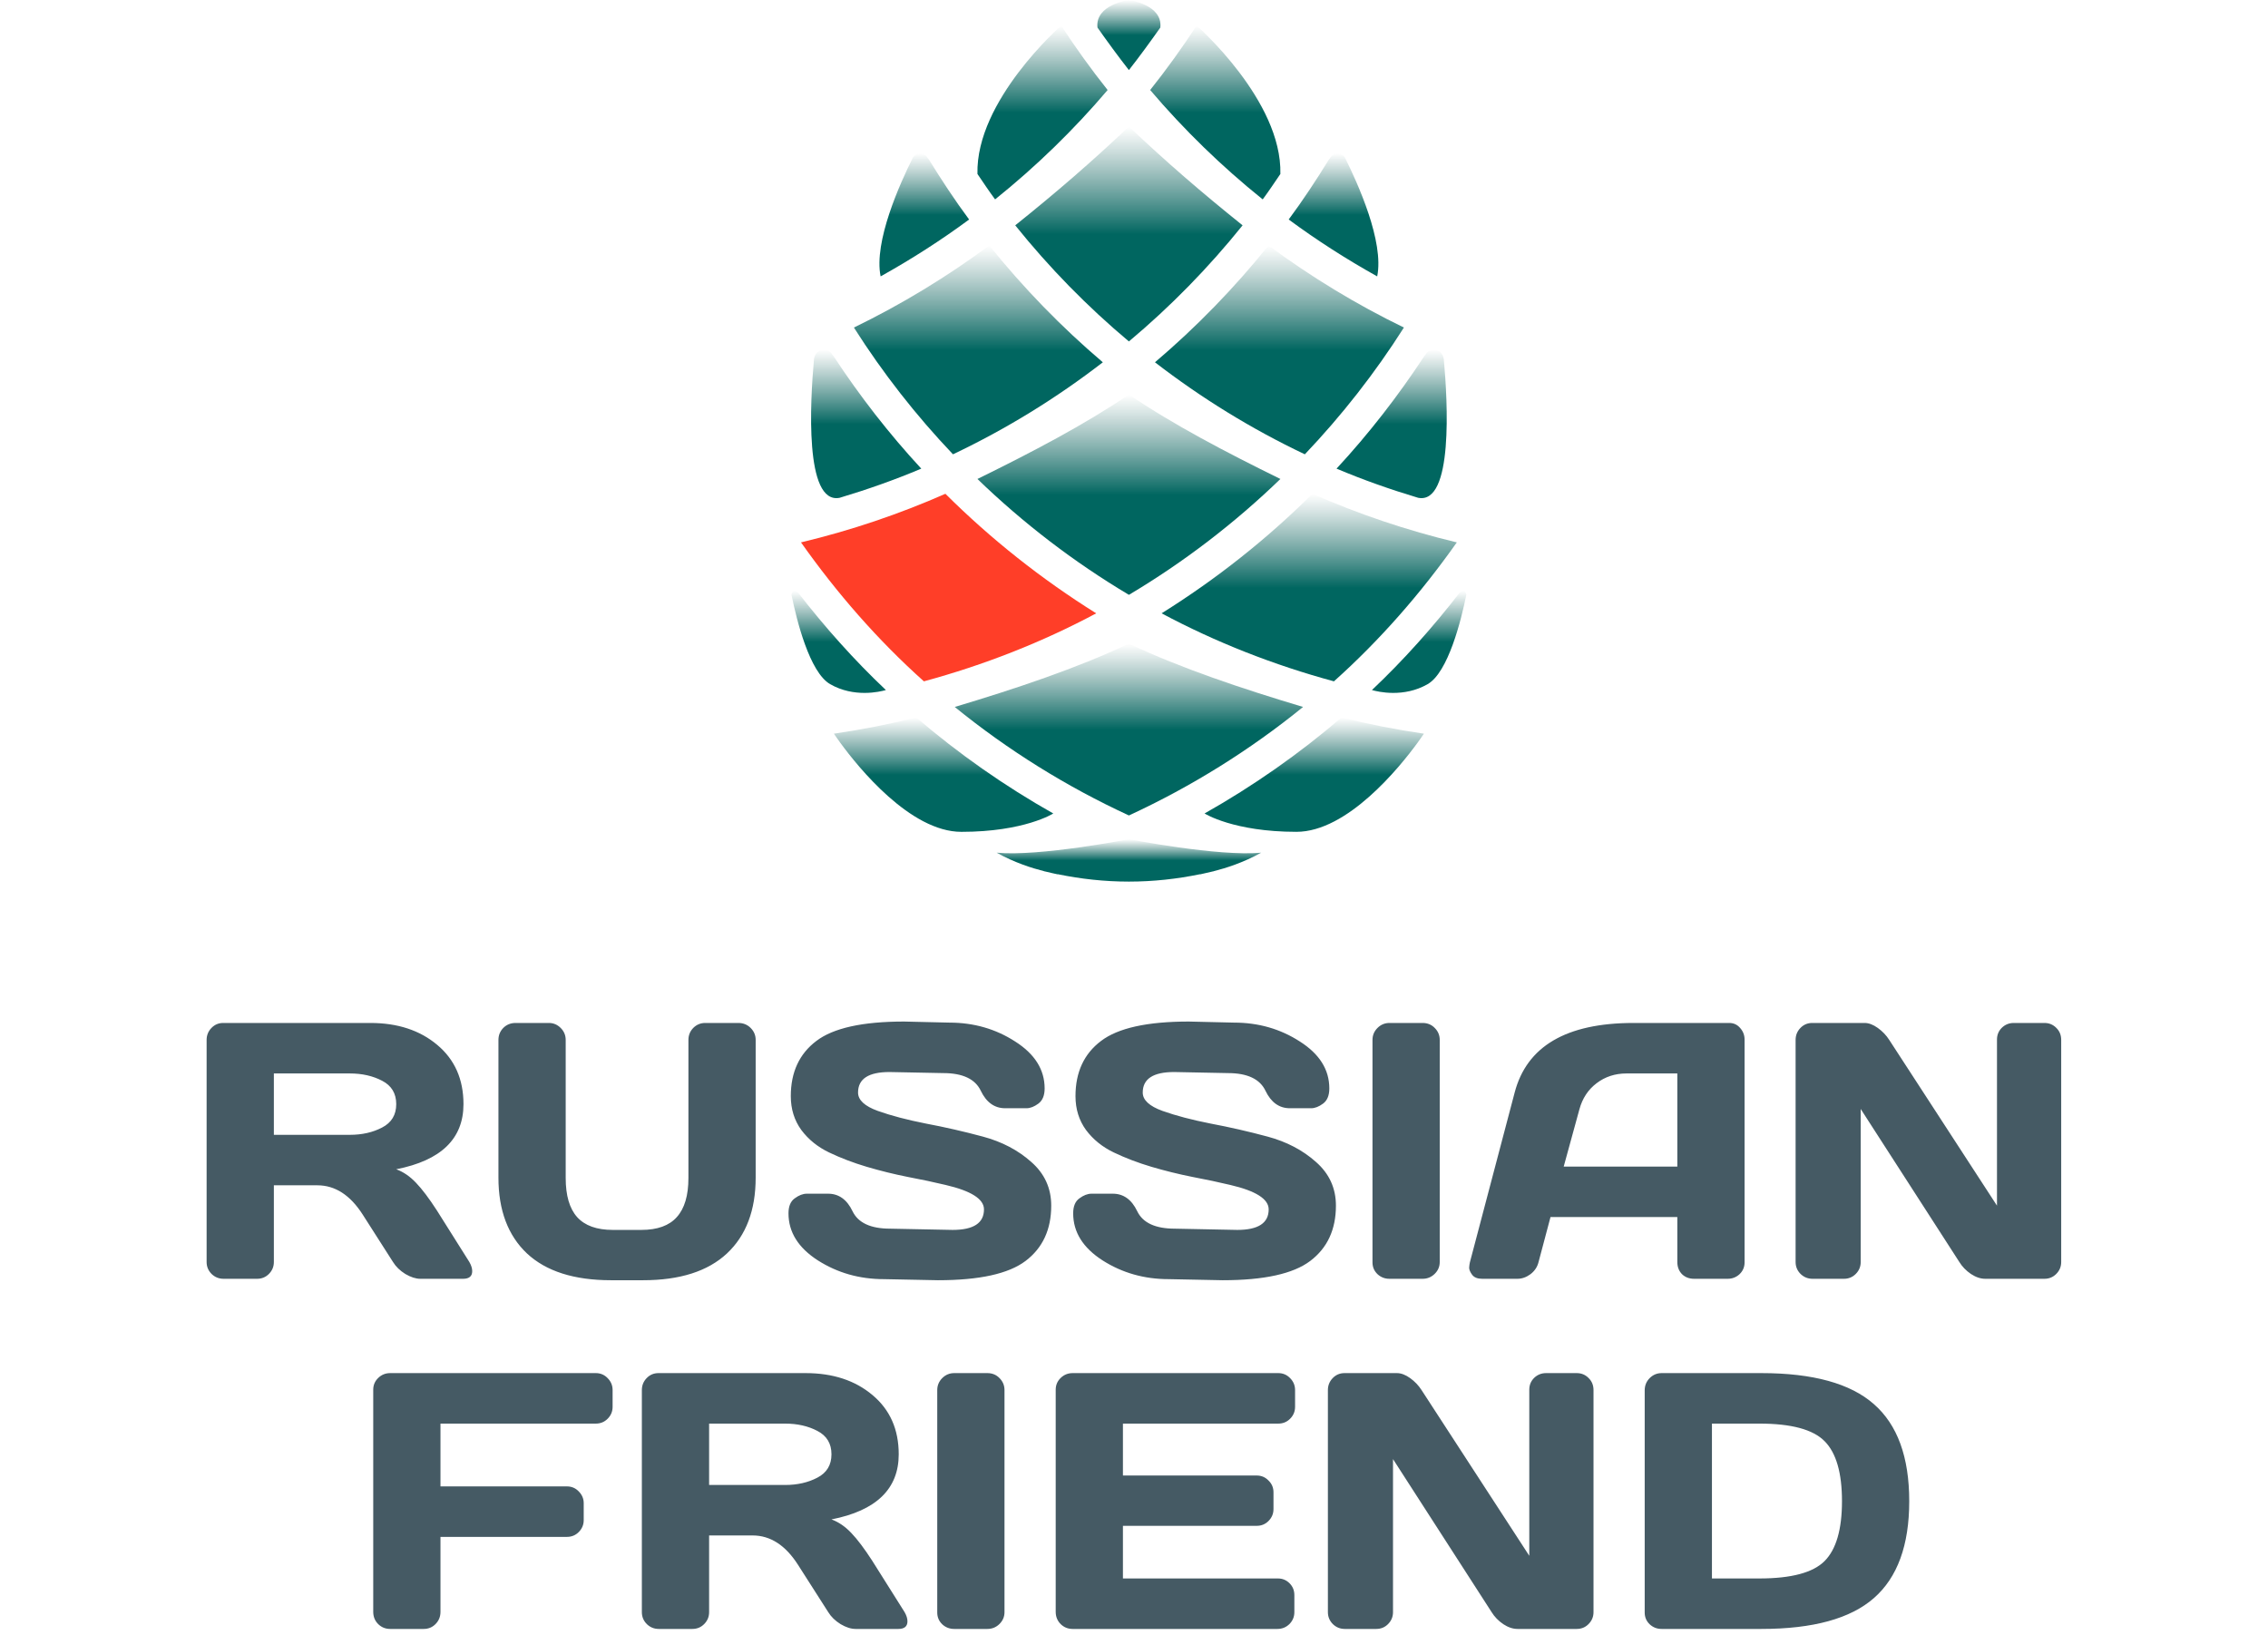
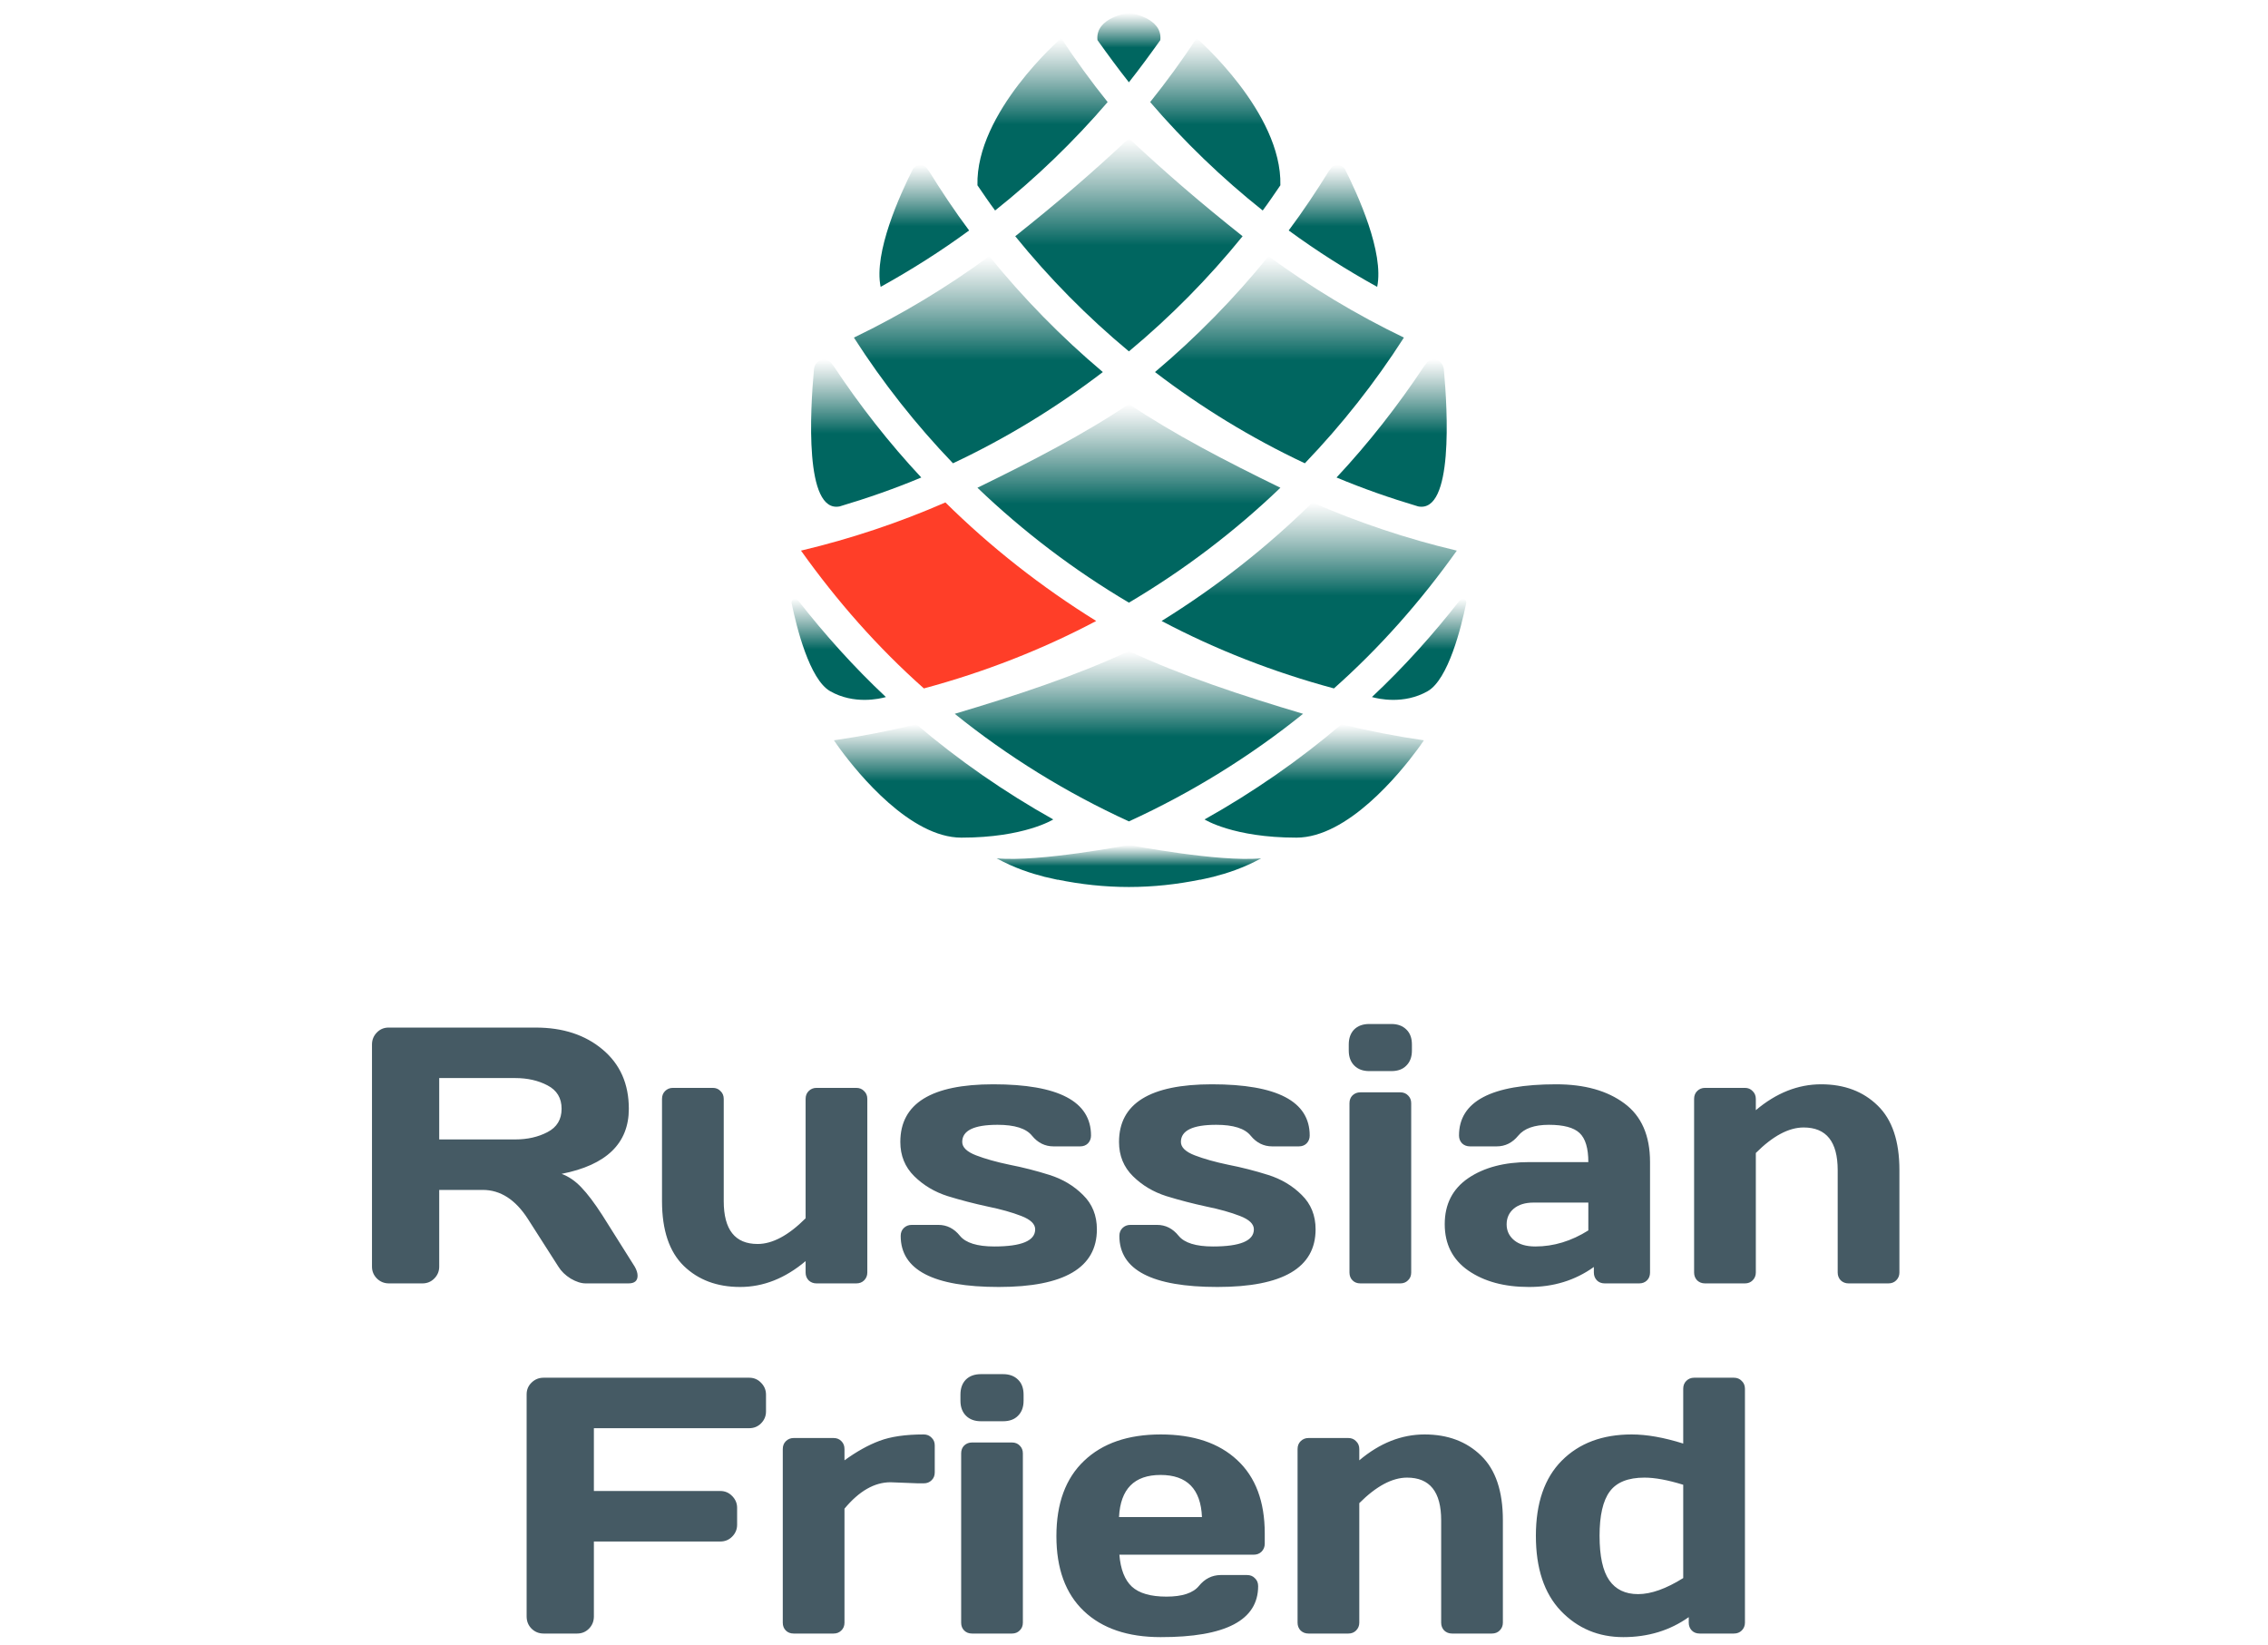
<svg xmlns="http://www.w3.org/2000/svg" width="149" height="108" viewBox="0 0 149 108" fill="none">
-   <path d="M31.023 83.496C31.023 83.832 30.824 84 30.426 84H27.613C27.316 84 26.988 83.894 26.629 83.684C26.277 83.465 26.008 83.203 25.82 82.898L23.828 79.781C23.008 78.5 22.016 77.859 20.852 77.859H17.992V82.898C17.992 83.203 17.883 83.465 17.664 83.684C17.453 83.894 17.195 84 16.891 84H14.688C14.383 84 14.121 83.894 13.902 83.684C13.684 83.465 13.574 83.203 13.574 82.898V68.309C13.574 68.004 13.68 67.742 13.891 67.523C14.102 67.305 14.359 67.195 14.664 67.195H24.332C26.121 67.195 27.586 67.676 28.727 68.637C29.875 69.598 30.449 70.894 30.449 72.527C30.449 74.801 28.977 76.227 26.031 76.805C26.5 76.977 26.934 77.273 27.332 77.695C27.73 78.109 28.188 78.715 28.703 79.512L30.836 82.898C30.961 83.117 31.023 83.316 31.023 83.496ZM17.992 74.543H22.984C23.789 74.543 24.496 74.383 25.105 74.062C25.723 73.742 26.031 73.231 26.031 72.527C26.031 71.824 25.723 71.312 25.105 70.992C24.496 70.672 23.789 70.512 22.984 70.512H17.992V74.543ZM32.746 77.356V68.309C32.746 68.004 32.852 67.742 33.062 67.523C33.281 67.305 33.551 67.195 33.871 67.195H36.062C36.359 67.195 36.617 67.305 36.836 67.523C37.055 67.742 37.164 68.004 37.164 68.309V77.379C37.164 78.527 37.414 79.383 37.914 79.945C38.422 80.508 39.203 80.789 40.258 80.789H42.133C43.188 80.789 43.965 80.508 44.465 79.945C44.973 79.383 45.227 78.527 45.227 77.379V68.309C45.227 68.004 45.332 67.742 45.543 67.523C45.762 67.305 46.023 67.195 46.328 67.195H48.508C48.828 67.195 49.098 67.305 49.316 67.523C49.535 67.742 49.645 68.004 49.645 68.309V77.356C49.645 79.496 49.016 81.156 47.758 82.336C46.5 83.508 44.664 84.094 42.25 84.094H40.141C37.719 84.094 35.879 83.508 34.621 82.336C33.371 81.156 32.746 79.496 32.746 77.356ZM51.801 79.699C51.801 79.238 51.938 78.91 52.211 78.715C52.484 78.512 52.75 78.41 53.008 78.41H54.402C55.105 78.41 55.641 78.793 56.008 79.559C56.375 80.324 57.199 80.707 58.48 80.707L62.582 80.789C63.957 80.789 64.644 80.34 64.644 79.441C64.644 78.762 63.805 78.227 62.125 77.836C61.375 77.656 60.547 77.481 59.641 77.309C58.734 77.129 57.832 76.906 56.934 76.641C56.043 76.375 55.223 76.062 54.473 75.703C53.723 75.344 53.113 74.852 52.645 74.227C52.184 73.594 51.953 72.852 51.953 72C51.953 70.43 52.512 69.223 53.629 68.379C54.746 67.527 56.668 67.102 59.395 67.102L62.371 67.172C63.973 67.172 65.414 67.586 66.695 68.414C67.984 69.234 68.629 70.262 68.629 71.496C68.629 71.957 68.492 72.289 68.219 72.492C67.945 72.695 67.684 72.797 67.434 72.797H66.039C65.336 72.797 64.801 72.414 64.434 71.648C64.066 70.875 63.242 70.488 61.961 70.488L58.434 70.418C57.059 70.418 56.371 70.867 56.371 71.766C56.371 72.258 56.805 72.66 57.672 72.973C58.547 73.285 59.602 73.562 60.836 73.805C62.078 74.039 63.324 74.324 64.574 74.66C65.824 74.996 66.883 75.551 67.75 76.324C68.625 77.09 69.062 78.047 69.062 79.195C69.062 80.766 68.5 81.977 67.375 82.828C66.258 83.672 64.34 84.094 61.621 84.094L58.07 84.023C56.469 84.023 55.023 83.613 53.734 82.793C52.445 81.965 51.801 80.934 51.801 79.699ZM70.504 79.699C70.504 79.238 70.641 78.91 70.914 78.715C71.188 78.512 71.453 78.41 71.711 78.41H73.106C73.809 78.41 74.344 78.793 74.711 79.559C75.078 80.324 75.902 80.707 77.184 80.707L81.285 80.789C82.66 80.789 83.348 80.34 83.348 79.441C83.348 78.762 82.508 78.227 80.828 77.836C80.078 77.656 79.25 77.481 78.344 77.309C77.438 77.129 76.535 76.906 75.637 76.641C74.746 76.375 73.926 76.062 73.176 75.703C72.426 75.344 71.816 74.852 71.348 74.227C70.887 73.594 70.656 72.852 70.656 72C70.656 70.43 71.215 69.223 72.332 68.379C73.449 67.527 75.371 67.102 78.098 67.102L81.074 67.172C82.676 67.172 84.117 67.586 85.398 68.414C86.688 69.234 87.332 70.262 87.332 71.496C87.332 71.957 87.195 72.289 86.922 72.492C86.648 72.695 86.387 72.797 86.137 72.797H84.742C84.039 72.797 83.504 72.414 83.137 71.648C82.769 70.875 81.945 70.488 80.664 70.488L77.137 70.418C75.762 70.418 75.074 70.867 75.074 71.766C75.074 72.258 75.508 72.66 76.375 72.973C77.25 73.285 78.305 73.562 79.539 73.805C80.781 74.039 82.027 74.324 83.277 74.66C84.527 74.996 85.586 75.551 86.453 76.324C87.328 77.09 87.766 78.047 87.766 79.195C87.766 80.766 87.203 81.977 86.078 82.828C84.961 83.672 83.043 84.094 80.324 84.094L76.773 84.023C75.172 84.023 73.727 83.613 72.438 82.793C71.148 81.965 70.504 80.934 70.504 79.699ZM90.168 82.922V68.309C90.168 68.004 90.277 67.742 90.496 67.523C90.715 67.305 90.977 67.195 91.281 67.195H93.461C93.781 67.195 94.047 67.305 94.258 67.523C94.477 67.742 94.586 68.004 94.586 68.309V82.898C94.586 83.203 94.473 83.465 94.246 83.684C94.027 83.894 93.766 84 93.461 84H91.281C90.977 84 90.715 83.898 90.496 83.695C90.277 83.484 90.168 83.227 90.168 82.922ZM96.566 82.922L99.508 71.766C100.305 68.727 102.898 67.203 107.289 67.195H113.605C113.895 67.195 114.133 67.305 114.32 67.523C114.516 67.742 114.613 67.996 114.613 68.285V82.922C114.613 83.227 114.504 83.484 114.285 83.695C114.066 83.898 113.805 84 113.5 84H111.297C110.977 84 110.711 83.898 110.5 83.695C110.297 83.484 110.195 83.219 110.195 82.898V79.945H101.863L101.078 82.898C101 83.219 100.824 83.484 100.551 83.695C100.277 83.898 99.988 84 99.684 84H97.375C97.07 84 96.852 83.914 96.719 83.742C96.586 83.562 96.519 83.406 96.519 83.273C96.527 83.141 96.543 83.023 96.566 82.922ZM102.73 76.629H110.195V70.512H106.855C106.105 70.512 105.449 70.727 104.887 71.156C104.332 71.578 103.957 72.148 103.762 72.867L102.73 76.629ZM117.965 82.898V68.309C117.965 68.004 118.07 67.742 118.281 67.523C118.492 67.305 118.75 67.195 119.055 67.195H122.5C122.773 67.195 123.062 67.305 123.367 67.523C123.672 67.742 123.922 68.004 124.117 68.309L131.195 79.195V68.285C131.195 67.981 131.301 67.723 131.512 67.512C131.73 67.301 131.992 67.195 132.297 67.195H134.312C134.617 67.195 134.875 67.301 135.086 67.512C135.305 67.723 135.414 67.988 135.414 68.309V82.898C135.414 83.203 135.305 83.465 135.086 83.684C134.875 83.894 134.617 84 134.312 84H130.422C130.117 84 129.805 83.894 129.484 83.684C129.164 83.465 128.91 83.203 128.723 82.898L122.242 72.844V82.898C122.242 83.203 122.133 83.465 121.914 83.684C121.703 83.894 121.445 84 121.141 84H119.078C118.773 84 118.512 83.894 118.293 83.684C118.074 83.465 117.965 83.203 117.965 82.898ZM24.52 105.875V91.285C24.52 90.981 24.629 90.723 24.848 90.512C25.066 90.301 25.328 90.195 25.633 90.195H39.145C39.449 90.195 39.707 90.305 39.918 90.523C40.137 90.742 40.246 91.004 40.246 91.309V92.41C40.246 92.715 40.137 92.977 39.918 93.195C39.707 93.406 39.449 93.512 39.145 93.512H28.938V97.637H37.246C37.551 97.637 37.809 97.746 38.02 97.965C38.238 98.184 38.348 98.441 38.348 98.738V99.852C38.348 100.156 38.238 100.418 38.02 100.637C37.809 100.848 37.551 100.953 37.246 100.953H28.938V105.875C28.938 106.195 28.828 106.465 28.609 106.684C28.398 106.895 28.141 107 27.836 107H25.633C25.328 107 25.066 106.895 24.848 106.684C24.629 106.465 24.52 106.195 24.52 105.875ZM59.617 106.496C59.617 106.832 59.418 107 59.02 107H56.207C55.91 107 55.582 106.895 55.223 106.684C54.871 106.465 54.602 106.203 54.414 105.898L52.422 102.781C51.602 101.5 50.609 100.859 49.445 100.859H46.586V105.898C46.586 106.203 46.477 106.465 46.258 106.684C46.047 106.895 45.789 107 45.484 107H43.281C42.977 107 42.715 106.895 42.496 106.684C42.277 106.465 42.168 106.203 42.168 105.898V91.309C42.168 91.004 42.273 90.742 42.484 90.523C42.695 90.305 42.953 90.195 43.258 90.195H52.926C54.715 90.195 56.18 90.676 57.32 91.637C58.469 92.598 59.043 93.894 59.043 95.527C59.043 97.801 57.57 99.227 54.625 99.805C55.094 99.977 55.527 100.273 55.926 100.695C56.324 101.109 56.781 101.715 57.297 102.512L59.43 105.898C59.555 106.117 59.617 106.316 59.617 106.496ZM46.586 97.543H51.578C52.383 97.543 53.09 97.383 53.699 97.062C54.316 96.742 54.625 96.231 54.625 95.527C54.625 94.824 54.316 94.312 53.699 93.992C53.09 93.672 52.383 93.512 51.578 93.512H46.586V97.543ZM61.574 105.922V91.309C61.574 91.004 61.684 90.742 61.902 90.523C62.121 90.305 62.383 90.195 62.688 90.195H64.867C65.188 90.195 65.453 90.305 65.664 90.523C65.883 90.742 65.992 91.004 65.992 91.309V105.898C65.992 106.203 65.879 106.465 65.652 106.684C65.434 106.895 65.172 107 64.867 107H62.688C62.383 107 62.121 106.898 61.902 106.695C61.684 106.484 61.574 106.227 61.574 105.922ZM69.356 105.875V91.285C69.356 90.981 69.465 90.723 69.684 90.512C69.902 90.301 70.164 90.195 70.469 90.195H83.981C84.285 90.195 84.543 90.305 84.754 90.523C84.973 90.742 85.082 91.004 85.082 91.309V92.41C85.082 92.715 84.973 92.977 84.754 93.195C84.543 93.406 84.285 93.512 83.981 93.512H73.773V96.922H82.562C82.867 96.922 83.125 97.031 83.336 97.25C83.555 97.461 83.664 97.719 83.664 98.023V99.125C83.664 99.43 83.555 99.691 83.336 99.91C83.125 100.121 82.867 100.227 82.562 100.227H73.773V103.684H83.957C84.254 103.684 84.508 103.789 84.719 104C84.93 104.211 85.035 104.469 85.035 104.773V105.898C85.035 106.203 84.926 106.465 84.707 106.684C84.488 106.895 84.227 107 83.922 107H70.469C70.164 107 69.902 106.895 69.684 106.684C69.465 106.465 69.356 106.195 69.356 105.875ZM87.238 105.898V91.309C87.238 91.004 87.344 90.742 87.555 90.523C87.766 90.305 88.023 90.195 88.328 90.195H91.773C92.047 90.195 92.336 90.305 92.641 90.523C92.945 90.742 93.195 91.004 93.391 91.309L100.469 102.195V91.285C100.469 90.981 100.574 90.723 100.785 90.512C101.004 90.301 101.266 90.195 101.57 90.195H103.586C103.891 90.195 104.148 90.301 104.359 90.512C104.578 90.723 104.688 90.988 104.688 91.309V105.898C104.688 106.203 104.578 106.465 104.359 106.684C104.148 106.895 103.891 107 103.586 107H99.695C99.391 107 99.078 106.895 98.758 106.684C98.438 106.465 98.184 106.203 97.996 105.898L91.516 95.844V105.898C91.516 106.203 91.406 106.465 91.188 106.684C90.977 106.895 90.719 107 90.414 107H88.352C88.047 107 87.785 106.895 87.566 106.684C87.348 106.465 87.238 106.203 87.238 105.898ZM108.051 105.922V91.332C108.051 91.012 108.16 90.742 108.379 90.523C108.598 90.305 108.859 90.195 109.164 90.195H115.715C119.105 90.195 121.57 90.875 123.109 92.234C124.656 93.586 125.43 95.711 125.43 98.609C125.43 101.5 124.656 103.621 123.109 104.973C121.57 106.324 119.105 107 115.715 107H109.164C108.859 107 108.598 106.898 108.379 106.695C108.16 106.484 108.051 106.227 108.051 105.922ZM112.469 103.684H115.586C117.688 103.684 119.117 103.301 119.875 102.535C120.633 101.77 121.012 100.461 121.012 98.609C121.012 96.75 120.633 95.438 119.875 94.672C119.117 93.898 117.688 93.512 115.586 93.512H112.469V103.684Z" fill="url(#paint0_linear)" />
-   <path d="M72.452 23.798C69.73 21.482 67.232 18.912 64.993 16.123C62.212 18.181 59.238 19.991 56.099 21.515C57.996 24.503 60.178 27.29 62.607 29.842C66.113 28.179 69.409 26.146 72.452 23.798Z" fill="url(#paint1_linear)" />
-   <path d="M60.696 44.755C64.648 43.685 68.478 42.18 72.017 40.288C68.424 38.042 65.098 35.409 62.109 32.435C59.077 33.771 55.906 34.842 52.623 35.628C54.985 38.968 57.654 42.033 60.696 44.755Z" fill="#FF3E28" />
-   <path d="M74.166 39.073V39.073C77.776 36.924 81.113 34.365 84.118 31.462C80.573 29.722 77.088 27.901 74.166 25.914V25.915C71.244 27.901 67.758 29.722 64.214 31.462C67.219 34.365 70.555 36.924 74.166 39.073Z" fill="url(#paint2_linear)" />
-   <path d="M69.203 53.439C65.995 51.628 62.979 49.515 60.2 47.13C58.426 47.571 56.619 47.924 54.785 48.193C54.921 48.402 55.072 48.599 55.215 48.803C56.391 50.41 59.806 54.641 63.161 54.641C67.302 54.641 69.189 53.439 69.189 53.439L69.203 53.439Z" fill="url(#paint3_linear)" />
-   <path d="M72.768 5.913C71.685 4.555 70.671 3.14 69.716 1.683C69.716 1.683 64.094 6.597 64.215 11.428C64.597 11.988 64.972 12.553 65.374 13.097C68.062 10.941 70.537 8.536 72.768 5.913Z" fill="url(#paint4_linear)" />
-   <path d="M74.165 4.604V4.604C74.879 3.692 75.562 2.755 76.23 1.808C76.394 0.297 74.165 1.33514e-05 74.165 1.33514e-05V0C74.165 0 71.936 0.298 72.1 1.808C72.769 2.755 73.451 3.693 74.165 4.604Z" fill="url(#paint5_linear)" />
-   <path d="M58.2 45.327C56.106 43.349 54.19 41.194 52.423 38.915C52.405 38.909 52.384 38.908 52.371 38.892C52.218 38.694 52.012 38.846 52 39.079C52.337 40.73 53.185 44.161 54.538 44.94C56.107 45.841 57.794 45.444 58.2 45.327Z" fill="url(#paint6_linear)" />
-   <path d="M55.165 32.698C56.993 32.15 58.785 31.519 60.525 30.783C58.401 28.491 56.48 26.012 54.759 23.391C54.727 23.358 54.694 23.319 54.656 23.261C54.307 22.733 53.512 22.945 53.471 23.666C53.233 26.312 52.834 33.163 55.165 32.698Z" fill="url(#paint7_linear)" />
-   <path d="M63.668 14.419C62.721 13.142 61.847 11.812 61.011 10.455C60.989 10.438 60.966 10.414 60.94 10.373C60.648 9.901 60.146 10.074 59.978 10.345C59.131 12.033 57.388 15.884 57.854 18.155C59.873 17.029 61.818 15.785 63.668 14.419Z" fill="url(#paint8_linear)" />
-   <path d="M75.878 23.798C78.922 26.145 82.217 28.179 85.724 29.842C88.153 27.289 90.335 24.502 92.232 21.515C89.093 19.991 86.118 18.181 83.338 16.122C81.099 18.912 78.601 21.481 75.878 23.798Z" fill="url(#paint9_linear)" />
-   <path d="M95.708 35.627C92.425 34.842 89.254 33.77 86.222 32.435C83.233 35.409 79.906 38.042 76.314 40.287C79.853 42.18 83.683 43.685 87.635 44.755C90.676 42.033 93.346 38.968 95.708 35.627Z" fill="url(#paint10_linear)" />
-   <path d="M74.165 22.428C76.899 20.138 79.4 17.581 81.634 14.801C78.928 12.632 76.608 10.628 74.165 8.314V8.314C71.723 10.628 69.403 12.633 66.697 14.801C68.931 17.581 71.432 20.139 74.165 22.428V22.428Z" fill="url(#paint11_linear)" />
-   <path d="M79.128 53.439L79.143 53.438C79.143 53.438 81.03 54.64 85.171 54.64C88.525 54.64 91.941 50.41 93.117 48.803C93.259 48.599 93.41 48.402 93.546 48.193C91.712 47.924 89.905 47.571 88.132 47.13C85.353 49.515 82.337 51.627 79.128 53.439Z" fill="url(#paint12_linear)" />
-   <path d="M74.166 53.565V53.565C78.284 51.664 82.126 49.266 85.608 46.437C81.586 45.233 77.617 43.907 74.166 42.281C74.166 42.281 74.166 42.281 74.166 42.281V42.281C70.715 43.907 66.745 45.233 62.724 46.437C66.205 49.266 70.047 51.664 74.166 53.565Z" fill="url(#paint13_linear)" />
-   <path d="M74.165 55.124V55.124C74.165 55.124 68.261 56.278 65.474 56.01C66.666 56.67 67.792 57.023 68.589 57.225C68.587 57.226 68.584 57.227 68.582 57.227C68.619 57.237 68.656 57.243 68.693 57.251C69.029 57.335 69.306 57.393 69.483 57.432L69.496 57.425C71.004 57.736 72.564 57.91 74.165 57.91V57.91C75.767 57.91 77.327 57.736 78.836 57.425L78.849 57.432C79.025 57.393 79.302 57.334 79.638 57.251C79.675 57.242 79.712 57.236 79.749 57.227C79.747 57.227 79.745 57.226 79.742 57.225C80.539 57.022 81.665 56.67 82.858 56.009C80.07 56.278 74.165 55.124 74.165 55.124Z" fill="url(#paint14_linear)" />
-   <path d="M82.956 13.097C83.359 12.553 83.734 11.988 84.116 11.428C84.237 6.597 78.615 1.683 78.615 1.683C77.66 3.139 76.645 4.554 75.562 5.913C77.794 8.536 80.269 10.941 82.956 13.097Z" fill="url(#paint15_linear)" />
-   <path d="M95.96 38.891C95.947 38.908 95.926 38.908 95.908 38.914C94.141 41.194 92.225 43.349 90.131 45.327C90.537 45.444 92.224 45.841 93.792 44.939C95.146 44.161 95.994 40.729 96.331 39.079C96.319 38.845 96.113 38.694 95.96 38.891Z" fill="url(#paint16_linear)" />
-   <path d="M93.166 32.698C95.497 33.163 95.099 26.311 94.86 23.666C94.819 22.945 94.024 22.732 93.675 23.261C93.637 23.319 93.604 23.358 93.572 23.39C91.851 26.012 89.93 28.491 87.806 30.783C89.546 31.519 91.338 32.149 93.166 32.698Z" fill="url(#paint17_linear)" />
-   <path d="M88.353 10.345C88.185 10.074 87.683 9.901 87.391 10.373C87.365 10.414 87.342 10.438 87.32 10.454C86.484 11.812 85.609 13.142 84.663 14.418C86.513 15.785 88.458 17.028 90.477 18.155C90.943 15.883 89.2 12.033 88.353 10.345Z" fill="url(#paint18_linear)" />
+   <path d="M41.887 83.799C41.887 84.135 41.688 84.302 41.289 84.302H38.477C38.18 84.302 37.852 84.197 37.492 83.986C37.141 83.767 36.871 83.506 36.684 83.201L34.691 80.084C33.871 78.802 32.879 78.162 31.715 78.162H28.855V83.201C28.855 83.506 28.746 83.767 28.527 83.986C28.316 84.197 28.059 84.302 27.754 84.302H25.551C25.246 84.302 24.984 84.197 24.766 83.986C24.547 83.767 24.438 83.506 24.438 83.201V68.611C24.438 68.306 24.543 68.045 24.754 67.826C24.965 67.607 25.223 67.498 25.527 67.498H35.195C36.984 67.498 38.449 67.978 39.59 68.939C40.738 69.9 41.312 71.197 41.312 72.83C41.312 75.103 39.84 76.529 36.895 77.107C37.363 77.279 37.797 77.576 38.195 77.998C38.594 78.412 39.051 79.017 39.566 79.814L41.699 83.201C41.824 83.42 41.887 83.619 41.887 83.799ZM28.855 74.846H33.848C34.652 74.846 35.359 74.685 35.969 74.365C36.586 74.045 36.895 73.533 36.895 72.83C36.895 72.127 36.586 71.615 35.969 71.295C35.359 70.974 34.652 70.814 33.848 70.814H28.855V74.846ZM43.492 78.9V72.185C43.492 71.974 43.559 71.802 43.691 71.67C43.832 71.529 44.004 71.459 44.207 71.459H46.832C47.035 71.459 47.203 71.529 47.336 71.67C47.477 71.802 47.547 71.974 47.547 72.185V78.9C47.547 80.775 48.289 81.713 49.773 81.713C50.75 81.713 51.801 81.15 52.926 80.025V72.185C52.926 71.974 52.992 71.802 53.125 71.67C53.266 71.529 53.438 71.459 53.641 71.459H56.254C56.465 71.459 56.637 71.529 56.77 71.67C56.91 71.802 56.98 71.974 56.98 72.185V83.588C56.98 83.791 56.91 83.963 56.77 84.103C56.637 84.236 56.465 84.302 56.254 84.302H53.641C53.438 84.302 53.266 84.236 53.125 84.103C52.992 83.963 52.926 83.791 52.926 83.588V82.838C51.582 83.971 50.148 84.537 48.625 84.537C47.109 84.537 45.875 84.076 44.922 83.154C43.969 82.224 43.492 80.806 43.492 78.9ZM59.148 75.01C59.148 72.486 61.184 71.224 65.254 71.224C69.535 71.224 71.676 72.346 71.676 74.588C71.676 74.791 71.609 74.963 71.477 75.103C71.344 75.236 71.172 75.302 70.961 75.302H69.215C68.652 75.302 68.18 75.068 67.797 74.599C67.414 74.123 66.66 73.885 65.535 73.885C63.988 73.885 63.215 74.26 63.215 75.01C63.215 75.361 63.516 75.654 64.117 75.888C64.727 76.123 65.465 76.33 66.332 76.51C67.207 76.681 68.078 76.904 68.945 77.177C69.812 77.451 70.547 77.888 71.148 78.49C71.758 79.084 72.062 79.838 72.062 80.752C72.062 83.275 69.914 84.537 65.617 84.537C61.32 84.537 59.172 83.42 59.172 81.185C59.172 80.974 59.238 80.802 59.371 80.67C59.512 80.529 59.688 80.459 59.898 80.459H61.645C62.207 80.459 62.68 80.697 63.062 81.174C63.445 81.642 64.199 81.877 65.324 81.877C67.113 81.877 68.008 81.502 68.008 80.752C68.008 80.4 67.703 80.107 67.094 79.873C66.492 79.638 65.754 79.431 64.879 79.252C64.004 79.064 63.133 78.838 62.266 78.572C61.406 78.299 60.672 77.861 60.062 77.26C59.453 76.658 59.148 75.908 59.148 75.01ZM73.516 75.01C73.516 72.486 75.551 71.224 79.621 71.224C83.902 71.224 86.043 72.346 86.043 74.588C86.043 74.791 85.977 74.963 85.844 75.103C85.711 75.236 85.539 75.302 85.328 75.302H83.582C83.019 75.302 82.547 75.068 82.164 74.599C81.781 74.123 81.027 73.885 79.902 73.885C78.356 73.885 77.582 74.26 77.582 75.01C77.582 75.361 77.883 75.654 78.484 75.888C79.094 76.123 79.832 76.33 80.699 76.51C81.574 76.681 82.445 76.904 83.312 77.177C84.18 77.451 84.914 77.888 85.516 78.49C86.125 79.084 86.43 79.838 86.43 80.752C86.43 83.275 84.281 84.537 79.984 84.537C75.688 84.537 73.539 83.42 73.539 81.185C73.539 80.974 73.606 80.802 73.738 80.67C73.879 80.529 74.055 80.459 74.266 80.459H76.012C76.574 80.459 77.047 80.697 77.43 81.174C77.812 81.642 78.566 81.877 79.691 81.877C81.481 81.877 82.375 81.502 82.375 80.752C82.375 80.4 82.07 80.107 81.461 79.873C80.859 79.638 80.121 79.431 79.246 79.252C78.371 79.064 77.5 78.838 76.633 78.572C75.773 78.299 75.039 77.861 74.43 77.26C73.82 76.658 73.516 75.908 73.516 75.01ZM88.609 69.01V68.611C88.609 68.197 88.727 67.869 88.961 67.627C89.203 67.385 89.535 67.263 89.957 67.263H91.41C91.824 67.263 92.152 67.385 92.394 67.627C92.637 67.861 92.758 68.189 92.758 68.611V69.01C92.758 69.424 92.637 69.752 92.394 69.994C92.16 70.236 91.832 70.357 91.41 70.357H89.957C89.543 70.357 89.215 70.236 88.973 69.994C88.731 69.752 88.609 69.424 88.609 69.01ZM88.656 83.588V72.467C88.656 72.256 88.723 72.084 88.856 71.951C88.996 71.818 89.168 71.752 89.371 71.752H91.996C92.207 71.752 92.379 71.822 92.512 71.963C92.644 72.096 92.711 72.263 92.711 72.467V83.588C92.711 83.799 92.641 83.971 92.5 84.103C92.367 84.236 92.199 84.302 91.996 84.302H89.371C89.16 84.302 88.988 84.236 88.856 84.103C88.723 83.971 88.656 83.799 88.656 83.588ZM96.461 83.459C95.43 82.74 94.914 81.724 94.914 80.412C94.914 79.099 95.43 78.092 96.461 77.388C97.5 76.685 98.836 76.334 100.469 76.334H104.348C104.348 75.42 104.156 74.783 103.773 74.424C103.391 74.064 102.719 73.885 101.758 73.885C100.805 73.885 100.133 74.123 99.742 74.599C99.359 75.068 98.887 75.302 98.324 75.302H96.578C96.367 75.302 96.191 75.236 96.051 75.103C95.918 74.963 95.852 74.791 95.852 74.588C95.852 72.346 97.981 71.224 102.238 71.224C104.098 71.224 105.59 71.642 106.715 72.478C107.84 73.306 108.402 74.592 108.402 76.334V83.588C108.402 83.799 108.336 83.971 108.203 84.103C108.07 84.236 107.898 84.302 107.688 84.302H105.426C105.215 84.302 105.043 84.236 104.91 84.103C104.777 83.963 104.711 83.791 104.711 83.588V83.224C103.477 84.107 102.051 84.545 100.434 84.537C98.824 84.537 97.5 84.177 96.461 83.459ZM100.75 78.994C100.203 78.994 99.769 79.127 99.449 79.392C99.137 79.658 98.981 80.002 98.981 80.424C98.981 80.846 99.144 81.193 99.473 81.467C99.801 81.74 100.266 81.877 100.867 81.877C102.07 81.877 103.23 81.525 104.348 80.822V78.994H100.75ZM111.297 83.588V72.185C111.297 71.974 111.363 71.802 111.496 71.67C111.637 71.529 111.809 71.459 112.012 71.459H114.637C114.84 71.459 115.008 71.529 115.141 71.67C115.281 71.802 115.352 71.974 115.352 72.185V72.924C116.695 71.791 118.125 71.224 119.641 71.224C121.164 71.224 122.402 71.689 123.355 72.619C124.309 73.541 124.785 74.955 124.785 76.861V83.588C124.785 83.791 124.715 83.963 124.574 84.103C124.441 84.236 124.27 84.302 124.059 84.302H121.445C121.242 84.302 121.07 84.236 120.93 84.103C120.797 83.963 120.73 83.791 120.73 83.588V76.861C120.73 74.994 119.984 74.06 118.492 74.06C117.516 74.06 116.469 74.619 115.352 75.736V83.588C115.352 83.791 115.281 83.963 115.141 84.103C115.008 84.236 114.84 84.302 114.637 84.302H112.012C111.809 84.302 111.637 84.236 111.496 84.103C111.363 83.963 111.297 83.791 111.297 83.588ZM34.598 106.177V91.588C34.598 91.283 34.707 91.025 34.926 90.814C35.145 90.603 35.406 90.498 35.711 90.498H49.223C49.527 90.498 49.785 90.607 49.996 90.826C50.215 91.045 50.324 91.306 50.324 91.611V92.713C50.324 93.017 50.215 93.279 49.996 93.498C49.785 93.709 49.527 93.814 49.223 93.814H39.016V97.939H47.324C47.629 97.939 47.887 98.049 48.098 98.267C48.316 98.486 48.426 98.744 48.426 99.041V100.154C48.426 100.459 48.316 100.72 48.098 100.939C47.887 101.15 47.629 101.256 47.324 101.256H39.016V106.177C39.016 106.498 38.906 106.767 38.688 106.986C38.477 107.197 38.219 107.302 37.914 107.302H35.711C35.406 107.302 35.145 107.197 34.926 106.986C34.707 106.767 34.598 106.498 34.598 106.177ZM60.309 97.435L58.504 97.365C57.449 97.365 56.441 97.943 55.48 99.099V106.588C55.48 106.799 55.41 106.97 55.27 107.103C55.137 107.236 54.969 107.302 54.766 107.302H52.141C51.93 107.302 51.758 107.236 51.625 107.103C51.492 106.97 51.426 106.799 51.426 106.588V95.185C51.426 94.974 51.492 94.802 51.625 94.67C51.766 94.529 51.938 94.459 52.141 94.459H54.766C54.977 94.459 55.148 94.529 55.281 94.67C55.414 94.802 55.48 94.974 55.48 95.185V95.924C56.277 95.346 57.043 94.92 57.777 94.646C58.52 94.365 59.488 94.224 60.684 94.224C60.895 94.224 61.066 94.295 61.199 94.435C61.34 94.568 61.41 94.736 61.41 94.939V96.721C61.41 96.931 61.34 97.103 61.199 97.236C61.066 97.369 60.895 97.435 60.684 97.435H60.309ZM63.098 92.01V91.611C63.098 91.197 63.215 90.869 63.449 90.627C63.691 90.385 64.023 90.263 64.445 90.263H65.898C66.312 90.263 66.641 90.385 66.883 90.627C67.125 90.861 67.246 91.189 67.246 91.611V92.01C67.246 92.424 67.125 92.752 66.883 92.994C66.648 93.236 66.32 93.357 65.898 93.357H64.445C64.031 93.357 63.703 93.236 63.461 92.994C63.219 92.752 63.098 92.424 63.098 92.01ZM63.145 106.588V95.467C63.145 95.256 63.211 95.084 63.344 94.951C63.484 94.818 63.656 94.752 63.859 94.752H66.484C66.695 94.752 66.867 94.822 67 94.963C67.133 95.096 67.199 95.263 67.199 95.467V106.588C67.199 106.799 67.129 106.97 66.988 107.103C66.856 107.236 66.688 107.302 66.484 107.302H63.859C63.648 107.302 63.477 107.236 63.344 107.103C63.211 106.97 63.145 106.799 63.145 106.588ZM71.207 105.826C70.004 104.685 69.402 103.045 69.402 100.904C69.402 98.756 70.008 97.107 71.219 95.959C72.43 94.802 74.109 94.224 76.258 94.224C78.406 94.224 80.082 94.787 81.285 95.912C82.488 97.029 83.09 98.635 83.09 100.728V101.396C83.09 101.607 83.019 101.783 82.879 101.924C82.746 102.056 82.574 102.123 82.363 102.123H73.539C73.617 103.084 73.891 103.783 74.359 104.22C74.836 104.658 75.594 104.877 76.633 104.877C77.672 104.877 78.383 104.642 78.766 104.174C79.148 103.705 79.621 103.467 80.184 103.459H81.93C82.141 103.459 82.312 103.529 82.445 103.67C82.586 103.802 82.656 103.974 82.656 104.185C82.656 106.427 80.519 107.545 76.246 107.537C74.09 107.537 72.41 106.967 71.207 105.826ZM73.516 99.65H78.965C78.887 97.806 77.981 96.885 76.246 96.885C74.519 96.885 73.609 97.806 73.516 99.65ZM85.246 106.588V95.185C85.246 94.974 85.312 94.802 85.445 94.67C85.586 94.529 85.758 94.459 85.961 94.459H88.586C88.789 94.459 88.957 94.529 89.09 94.67C89.231 94.802 89.301 94.974 89.301 95.185V95.924C90.644 94.791 92.074 94.224 93.59 94.224C95.113 94.224 96.352 94.689 97.305 95.619C98.258 96.541 98.734 97.955 98.734 99.861V106.588C98.734 106.791 98.664 106.963 98.523 107.103C98.391 107.236 98.219 107.302 98.008 107.302H95.394C95.191 107.302 95.019 107.236 94.879 107.103C94.746 106.963 94.68 106.791 94.68 106.588V99.861C94.68 97.994 93.934 97.06 92.441 97.06C91.465 97.06 90.418 97.619 89.301 98.736V106.588C89.301 106.791 89.231 106.963 89.09 107.103C88.957 107.236 88.789 107.302 88.586 107.302H85.961C85.758 107.302 85.586 107.236 85.445 107.103C85.312 106.963 85.246 106.791 85.246 106.588ZM106.645 107.537C105.012 107.537 103.645 106.963 102.543 105.814C101.449 104.666 100.902 103.021 100.902 100.881C100.902 98.732 101.469 97.088 102.602 95.947C103.742 94.799 105.273 94.224 107.195 94.224C108.188 94.224 109.316 94.424 110.582 94.822V91.224C110.582 91.013 110.648 90.842 110.781 90.709C110.922 90.568 111.094 90.498 111.297 90.498H113.91C114.121 90.498 114.293 90.568 114.426 90.709C114.566 90.842 114.637 91.013 114.637 91.224V106.588C114.637 106.791 114.566 106.963 114.426 107.103C114.293 107.236 114.121 107.302 113.91 107.302H111.66C111.449 107.302 111.277 107.236 111.145 107.103C111.012 106.963 110.945 106.791 110.945 106.588V106.224C109.711 107.099 108.277 107.537 106.645 107.537ZM108.039 97.06C106.961 97.06 106.199 97.365 105.754 97.974C105.309 98.576 105.086 99.545 105.086 100.881C105.086 102.217 105.297 103.189 105.719 103.799C106.141 104.408 106.773 104.713 107.617 104.713C108.469 104.713 109.457 104.361 110.582 103.658V97.529C109.574 97.217 108.727 97.06 108.039 97.06Z" fill="url(#paint0_linear)" />
+   <path d="M72.452 24.439C69.73 22.142 67.232 19.594 64.993 16.828C62.212 18.869 59.238 20.664 56.099 22.175C57.996 25.137 60.178 27.901 62.607 30.432C66.113 28.783 69.409 26.767 72.452 24.439Z" fill="url(#paint1_linear)" />
+   <path d="M60.696 45.22C64.648 44.158 68.478 42.666 72.017 40.79C68.424 38.563 65.098 35.953 62.109 33.003C59.077 34.328 55.906 35.39 52.623 36.169C54.985 39.482 57.654 42.52 60.696 45.22Z" fill="#FF3E28" />
+   <path d="M74.166 39.585V39.585C77.777 37.454 81.114 34.916 84.118 32.038C80.574 30.312 77.088 28.506 74.166 26.537V26.537C71.244 28.507 67.759 30.312 64.214 32.038C67.219 34.916 70.555 37.454 74.166 39.585Z" fill="url(#paint2_linear)" />
+   <path d="M69.203 53.831C65.995 52.035 62.979 49.94 60.2 47.575C58.427 48.012 56.62 48.362 54.785 48.629C54.921 48.836 55.073 49.032 55.215 49.234C56.391 50.827 59.806 55.022 63.161 55.022C67.302 55.022 69.189 53.83 69.189 53.83L69.203 53.831Z" fill="url(#paint3_linear)" />
+   <path d="M72.769 6.704C71.686 5.357 70.671 3.954 69.716 2.509C69.716 2.509 64.094 7.382 64.215 12.172C64.597 12.727 64.972 13.288 65.375 13.827C68.062 11.69 70.537 9.304 72.769 6.704Z" fill="url(#paint4_linear)" />
+   <path d="M74.165 5.406V5.406C74.879 4.502 75.562 3.572 76.23 2.633C76.394 1.135 74.165 0.84 74.165 0.84V0.84C74.165 0.84 71.936 1.135 72.1 2.633C72.769 3.573 73.451 4.502 74.165 5.406Z" fill="url(#paint5_linear)" />
+   <path d="M58.2 45.787C56.106 43.825 54.19 41.688 52.423 39.428C52.405 39.422 52.384 39.421 52.371 39.405C52.218 39.209 52.012 39.359 52 39.591C52.337 41.227 53.185 44.63 54.538 45.402C56.107 46.296 57.794 45.902 58.2 45.787Z" fill="url(#paint6_linear)" />
+   <path d="M55.165 33.264C56.993 32.72 58.786 32.095 60.525 31.365C58.401 29.092 56.481 26.634 54.759 24.035C54.728 24.002 54.695 23.964 54.657 23.907C54.307 23.382 53.512 23.593 53.471 24.308C53.233 26.931 52.834 33.725 55.165 33.264Z" fill="url(#paint7_linear)" />
+   <path d="M63.668 15.138C62.722 13.873 61.847 12.553 61.011 11.208C60.989 11.191 60.966 11.167 60.94 11.126C60.648 10.659 60.146 10.83 59.978 11.099C59.132 12.773 57.388 16.591 57.855 18.843C59.873 17.726 61.818 16.494 63.668 15.138Z" fill="url(#paint8_linear)" />
+   <path d="M75.879 24.439C78.922 26.767 82.218 28.783 85.724 30.432C88.153 27.901 90.335 25.137 92.232 22.175C89.093 20.664 86.118 18.869 83.338 16.828C81.099 19.594 78.601 22.142 75.879 24.439Z" fill="url(#paint9_linear)" />
+   <path d="M95.708 36.169C92.425 35.39 89.254 34.328 86.222 33.003C83.233 35.953 79.907 38.563 76.314 40.79C79.853 42.666 83.683 44.158 87.635 45.22C90.677 42.52 93.346 39.482 95.708 36.169Z" fill="url(#paint10_linear)" />
+   <path d="M74.166 23.081C76.899 20.81 79.4 18.274 81.635 15.517C78.928 13.367 76.608 11.379 74.166 9.085V9.086C71.723 11.38 69.403 13.367 66.697 15.517C68.931 18.275 71.432 20.81 74.166 23.081V23.081Z" fill="url(#paint11_linear)" />
+   <path d="M79.128 53.831L79.142 53.83C79.142 53.83 81.029 55.022 85.17 55.022C88.525 55.022 91.94 50.827 93.117 49.234C93.259 49.032 93.41 48.836 93.546 48.629C91.712 48.362 89.905 48.012 88.131 47.575C85.353 49.94 82.337 52.035 79.128 53.831Z" fill="url(#paint12_linear)" />
+   <path d="M74.166 53.955V53.955C78.284 52.07 82.126 49.692 85.608 46.887C81.586 45.693 77.617 44.378 74.166 42.766C74.166 42.766 74.166 42.766 74.166 42.766V42.766C70.715 44.379 66.745 45.693 62.724 46.887C66.205 49.692 70.048 52.07 74.166 53.955Z" fill="url(#paint13_linear)" />
+   <path d="M74.166 55.501V55.501C74.166 55.501 68.261 56.645 65.474 56.379C66.666 57.034 67.793 57.384 68.589 57.585C68.587 57.585 68.585 57.586 68.582 57.587C68.619 57.596 68.656 57.602 68.693 57.611C69.029 57.693 69.306 57.751 69.483 57.79L69.496 57.783C71.005 58.092 72.565 58.264 74.166 58.264V58.264C75.767 58.264 77.327 58.091 78.836 57.783L78.849 57.789C79.025 57.751 79.302 57.693 79.638 57.611C79.675 57.602 79.713 57.596 79.749 57.587C79.747 57.586 79.745 57.585 79.743 57.584C80.539 57.384 81.666 57.034 82.858 56.379C80.07 56.645 74.166 55.501 74.166 55.501Z" fill="url(#paint14_linear)" />
+   <path d="M82.956 13.827C83.359 13.288 83.734 12.727 84.116 12.172C84.237 7.382 78.615 2.509 78.615 2.509C77.66 3.954 76.645 5.357 75.562 6.704C77.794 9.304 80.269 11.69 82.956 13.827Z" fill="url(#paint15_linear)" />
+   <path d="M95.96 39.405C95.947 39.421 95.926 39.422 95.908 39.428C94.142 41.688 92.225 43.825 90.131 45.786C90.537 45.902 92.224 46.296 93.793 45.402C95.146 44.63 95.994 41.227 96.331 39.591C96.319 39.359 96.113 39.209 95.96 39.405Z" fill="url(#paint16_linear)" />
+   <path d="M93.166 33.264C95.497 33.725 95.099 26.931 94.86 24.308C94.819 23.593 94.024 23.382 93.675 23.907C93.637 23.964 93.603 24.002 93.572 24.035C91.851 26.634 89.93 29.092 87.806 31.365C89.546 32.095 91.338 32.72 93.166 33.264Z" fill="url(#paint17_linear)" />
+   <path d="M88.352 11.099C88.185 10.83 87.683 10.659 87.391 11.126C87.365 11.167 87.342 11.191 87.32 11.208C86.484 12.553 85.609 13.873 84.663 15.138C86.513 16.494 88.458 17.726 90.476 18.843C90.942 16.591 89.199 12.773 88.352 11.099Z" fill="url(#paint18_linear)" />
  <defs>
-     <linearGradient id="paint0_linear" x1="75" y1="64" x2="75" y2="34.667" gradientUnits="userSpaceOnUse">
+     <linearGradient id="paint0_linear" x1="75" y1="64.302" x2="75" y2="35.216" gradientUnits="userSpaceOnUse">
      <stop offset="0.472" stop-color="#455A64" />
      <stop offset="1" stop-color="#455A64" stop-opacity="0" />
    </linearGradient>
-     <linearGradient id="paint1_linear" x1="64.276" y1="29.842" x2="64.276" y2="16.123" gradientUnits="userSpaceOnUse">
+     <linearGradient id="paint1_linear" x1="64.276" y1="30.432" x2="64.276" y2="16.828" gradientUnits="userSpaceOnUse">
      <stop offset="0.498" stop-color="#006660" />
      <stop offset="1" stop-color="#30706C" stop-opacity="0" />
    </linearGradient>
-     <linearGradient id="paint2_linear" x1="74.166" y1="39.073" x2="74.166" y2="25.914" gradientUnits="userSpaceOnUse">
+     <linearGradient id="paint2_linear" x1="74.166" y1="39.585" x2="74.166" y2="26.537" gradientUnits="userSpaceOnUse">
      <stop offset="0.498" stop-color="#006660" />
      <stop offset="1" stop-color="#30706C" stop-opacity="0" />
    </linearGradient>
-     <linearGradient id="paint3_linear" x1="61.994" y1="54.641" x2="61.994" y2="47.13" gradientUnits="userSpaceOnUse">
+     <linearGradient id="paint3_linear" x1="61.994" y1="55.022" x2="61.994" y2="47.575" gradientUnits="userSpaceOnUse">
      <stop offset="0.498" stop-color="#006660" />
      <stop offset="1" stop-color="#30706C" stop-opacity="0" />
    </linearGradient>
-     <linearGradient id="paint4_linear" x1="68.491" y1="13.097" x2="68.491" y2="1.683" gradientUnits="userSpaceOnUse">
+     <linearGradient id="paint4_linear" x1="68.491" y1="13.827" x2="68.491" y2="2.509" gradientUnits="userSpaceOnUse">
      <stop offset="0.498" stop-color="#006660" />
      <stop offset="1" stop-color="#30706C" stop-opacity="0" />
    </linearGradient>
-     <linearGradient id="paint5_linear" x1="74.165" y1="4.604" x2="74.165" y2="1.33514e-05" gradientUnits="userSpaceOnUse">
+     <linearGradient id="paint5_linear" x1="74.165" y1="5.406" x2="74.165" y2="0.84" gradientUnits="userSpaceOnUse">
      <stop offset="0.498" stop-color="#006660" />
      <stop offset="1" stop-color="#30706C" stop-opacity="0" />
    </linearGradient>
-     <linearGradient id="paint6_linear" x1="55.1" y1="45.515" x2="55.1" y2="38.8" gradientUnits="userSpaceOnUse">
+     <linearGradient id="paint6_linear" x1="55.1" y1="45.973" x2="55.1" y2="39.315" gradientUnits="userSpaceOnUse">
      <stop offset="0.498" stop-color="#006660" />
      <stop offset="1" stop-color="#30706C" stop-opacity="0" />
    </linearGradient>
-     <linearGradient id="paint7_linear" x1="56.905" y1="32.721" x2="56.905" y2="22.967" gradientUnits="userSpaceOnUse">
+     <linearGradient id="paint7_linear" x1="56.906" y1="33.287" x2="56.906" y2="23.615" gradientUnits="userSpaceOnUse">
      <stop offset="0.498" stop-color="#006660" />
      <stop offset="1" stop-color="#30706C" stop-opacity="0" />
    </linearGradient>
-     <linearGradient id="paint8_linear" x1="60.722" y1="18.155" x2="60.722" y2="10.078" gradientUnits="userSpaceOnUse">
+     <linearGradient id="paint8_linear" x1="60.722" y1="18.843" x2="60.722" y2="10.834" gradientUnits="userSpaceOnUse">
      <stop offset="0.498" stop-color="#006660" />
      <stop offset="1" stop-color="#30706C" stop-opacity="0" />
    </linearGradient>
-     <linearGradient id="paint9_linear" x1="84.055" y1="29.842" x2="84.055" y2="16.122" gradientUnits="userSpaceOnUse">
+     <linearGradient id="paint9_linear" x1="84.055" y1="30.432" x2="84.055" y2="16.828" gradientUnits="userSpaceOnUse">
      <stop offset="0.498" stop-color="#006660" />
      <stop offset="1" stop-color="#30706C" stop-opacity="0" />
    </linearGradient>
-     <linearGradient id="paint10_linear" x1="86.011" y1="44.755" x2="86.011" y2="32.435" gradientUnits="userSpaceOnUse">
+     <linearGradient id="paint10_linear" x1="86.011" y1="45.22" x2="86.011" y2="33.003" gradientUnits="userSpaceOnUse">
      <stop offset="0.498" stop-color="#006660" />
      <stop offset="1" stop-color="#30706C" stop-opacity="0" />
    </linearGradient>
-     <linearGradient id="paint11_linear" x1="74.165" y1="22.428" x2="74.165" y2="8.314" gradientUnits="userSpaceOnUse">
+     <linearGradient id="paint11_linear" x1="74.166" y1="23.081" x2="74.166" y2="9.085" gradientUnits="userSpaceOnUse">
      <stop offset="0.498" stop-color="#006660" />
      <stop offset="1" stop-color="#30706C" stop-opacity="0" />
    </linearGradient>
-     <linearGradient id="paint12_linear" x1="86.337" y1="54.64" x2="86.337" y2="47.13" gradientUnits="userSpaceOnUse">
+     <linearGradient id="paint12_linear" x1="86.337" y1="55.022" x2="86.337" y2="47.575" gradientUnits="userSpaceOnUse">
      <stop offset="0.498" stop-color="#006660" />
      <stop offset="1" stop-color="#30706C" stop-opacity="0" />
    </linearGradient>
-     <linearGradient id="paint13_linear" x1="74.166" y1="53.565" x2="74.166" y2="42.281" gradientUnits="userSpaceOnUse">
+     <linearGradient id="paint13_linear" x1="74.166" y1="53.955" x2="74.166" y2="42.766" gradientUnits="userSpaceOnUse">
      <stop offset="0.498" stop-color="#006660" />
      <stop offset="1" stop-color="#30706C" stop-opacity="0" />
    </linearGradient>
-     <linearGradient id="paint14_linear" x1="74.165" y1="57.91" x2="74.165" y2="55.124" gradientUnits="userSpaceOnUse">
+     <linearGradient id="paint14_linear" x1="74.166" y1="58.264" x2="74.166" y2="55.501" gradientUnits="userSpaceOnUse">
      <stop offset="0.498" stop-color="#006660" />
      <stop offset="1" stop-color="#30706C" stop-opacity="0" />
    </linearGradient>
-     <linearGradient id="paint15_linear" x1="79.84" y1="13.097" x2="79.84" y2="1.683" gradientUnits="userSpaceOnUse">
+     <linearGradient id="paint15_linear" x1="79.84" y1="13.827" x2="79.84" y2="2.509" gradientUnits="userSpaceOnUse">
      <stop offset="0.498" stop-color="#006660" />
      <stop offset="1" stop-color="#30706C" stop-opacity="0" />
    </linearGradient>
-     <linearGradient id="paint16_linear" x1="93.231" y1="45.515" x2="93.231" y2="38.8" gradientUnits="userSpaceOnUse">
+     <linearGradient id="paint16_linear" x1="93.231" y1="45.973" x2="93.231" y2="39.314" gradientUnits="userSpaceOnUse">
      <stop offset="0.498" stop-color="#006660" />
      <stop offset="1" stop-color="#30706C" stop-opacity="0" />
    </linearGradient>
-     <linearGradient id="paint17_linear" x1="91.426" y1="32.721" x2="91.426" y2="22.967" gradientUnits="userSpaceOnUse">
+     <linearGradient id="paint17_linear" x1="91.426" y1="33.287" x2="91.426" y2="23.615" gradientUnits="userSpaceOnUse">
      <stop offset="0.498" stop-color="#006660" />
      <stop offset="1" stop-color="#30706C" stop-opacity="0" />
    </linearGradient>
-     <linearGradient id="paint18_linear" x1="87.609" y1="18.155" x2="87.609" y2="10.078" gradientUnits="userSpaceOnUse">
+     <linearGradient id="paint18_linear" x1="87.609" y1="18.843" x2="87.609" y2="10.834" gradientUnits="userSpaceOnUse">
      <stop offset="0.498" stop-color="#006660" />
      <stop offset="1" stop-color="#30706C" stop-opacity="0" />
    </linearGradient>
  </defs>
</svg>
